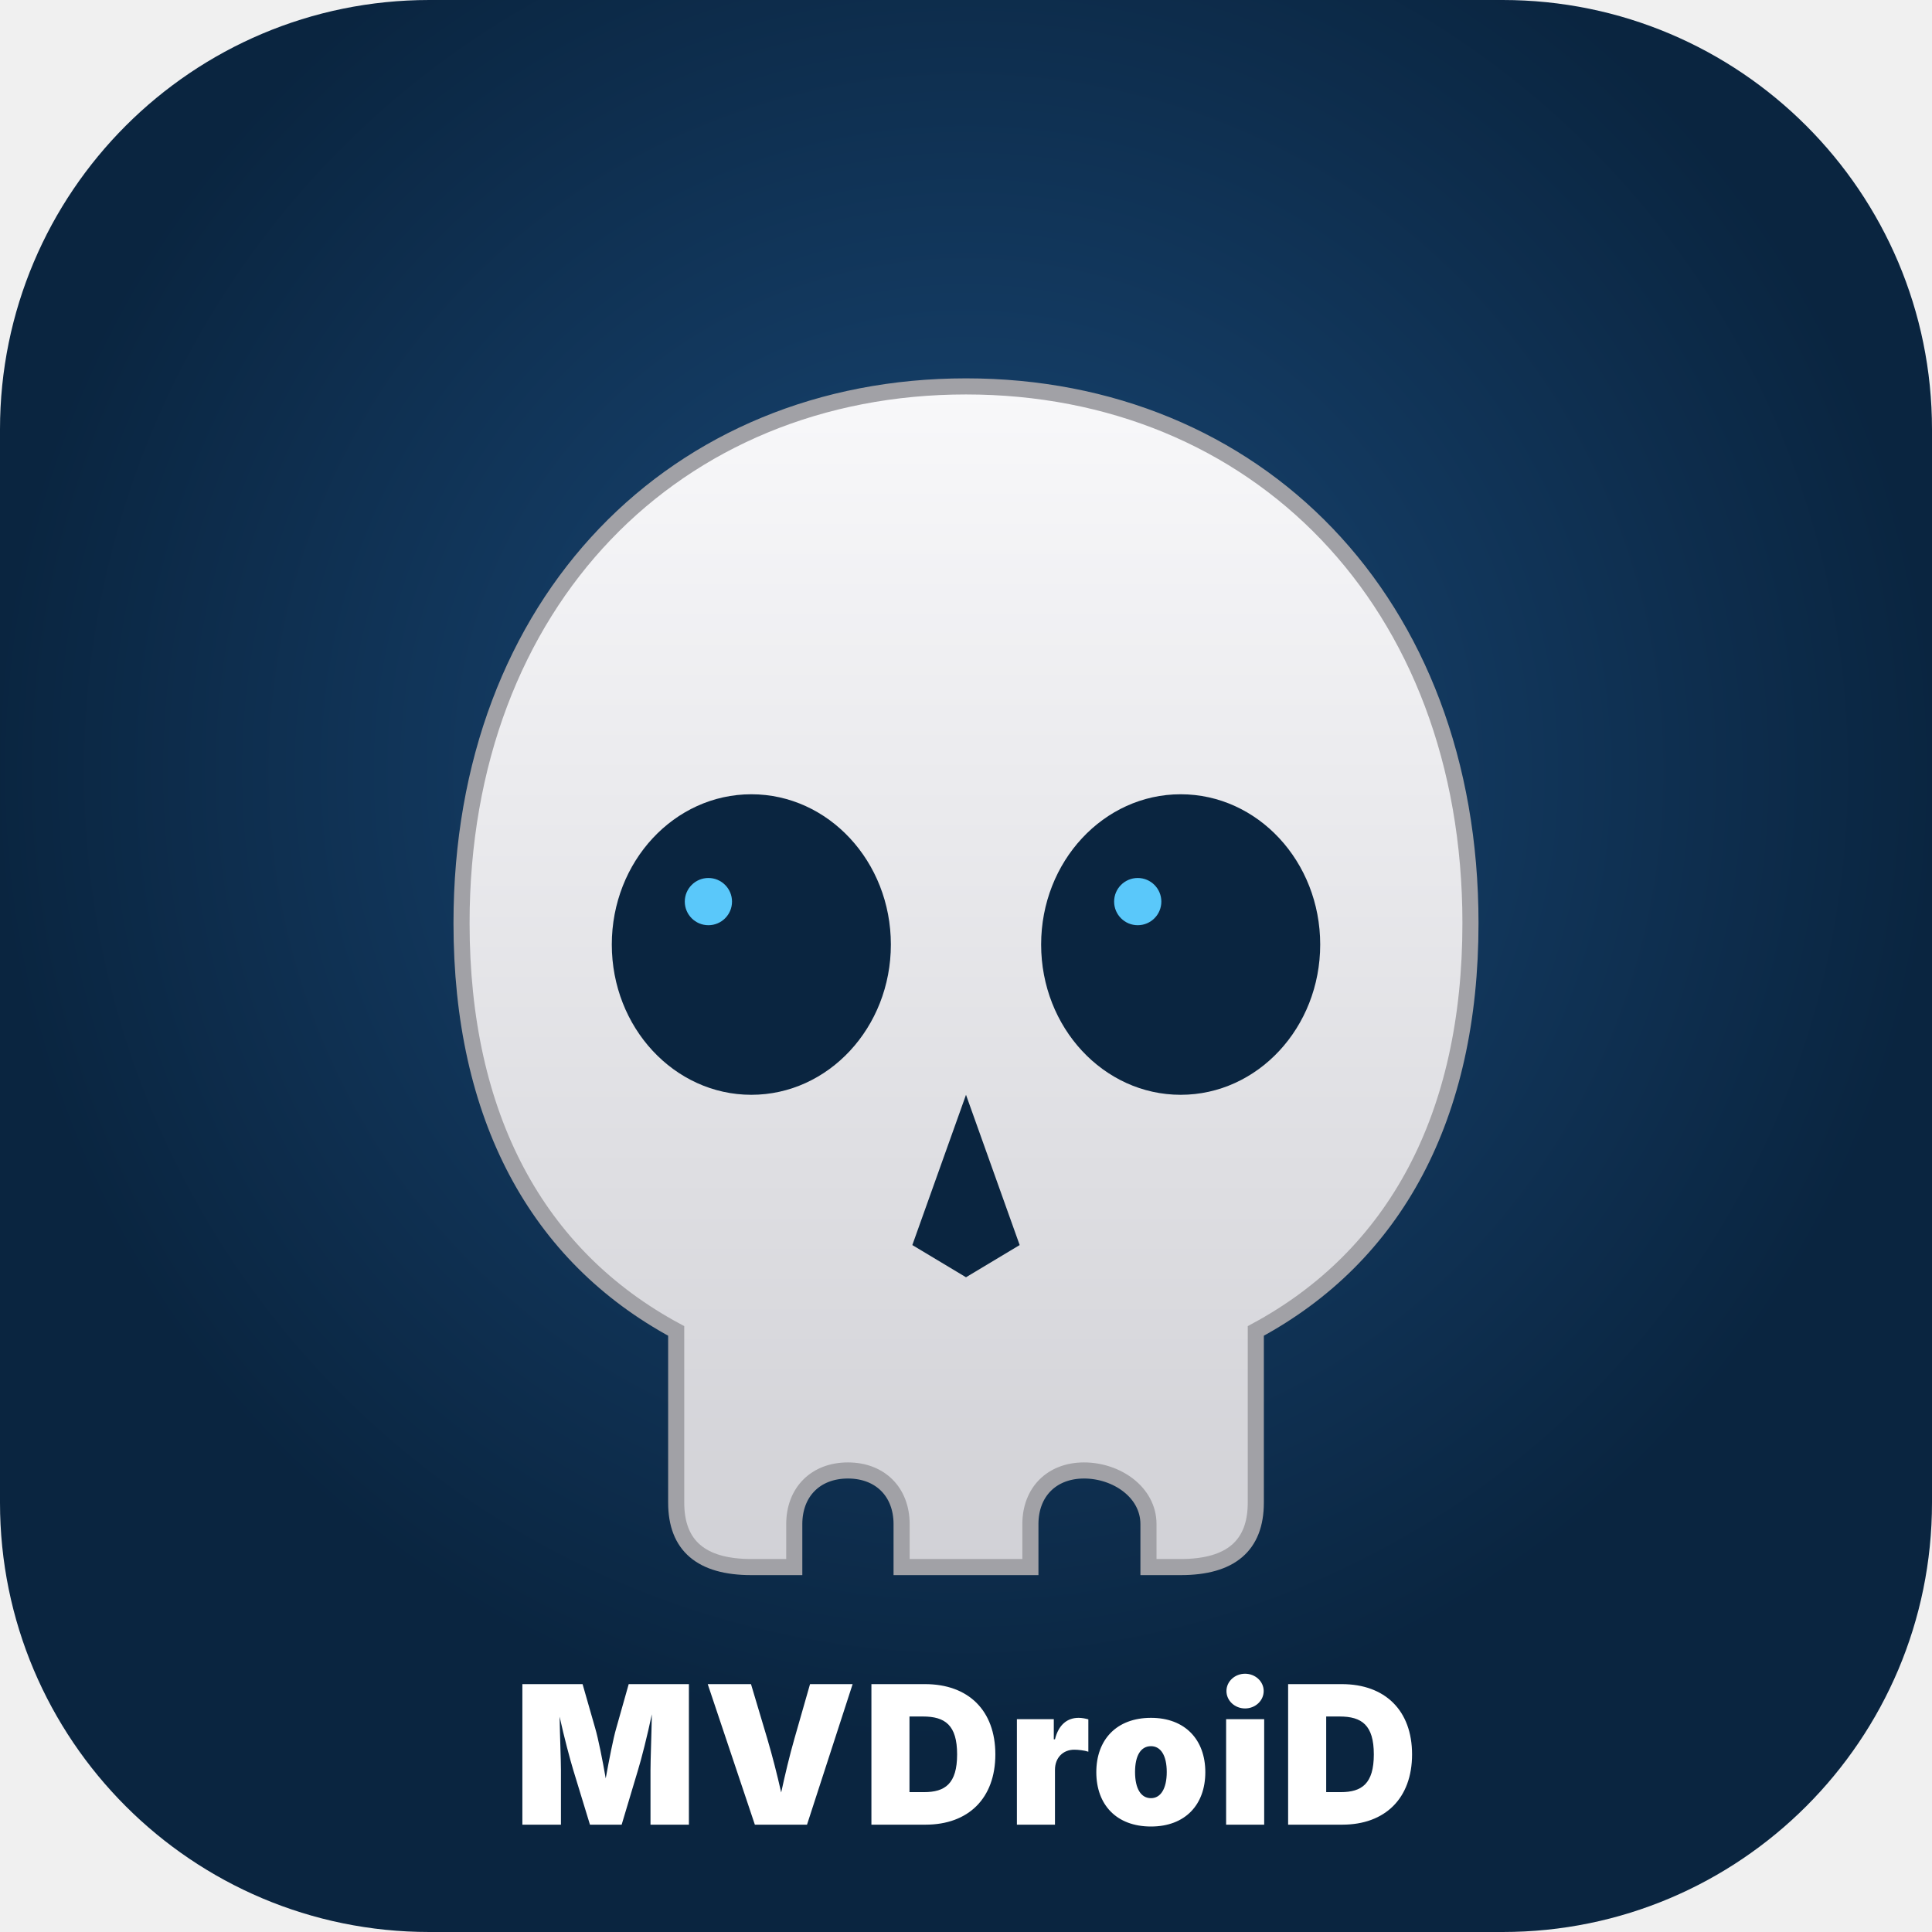
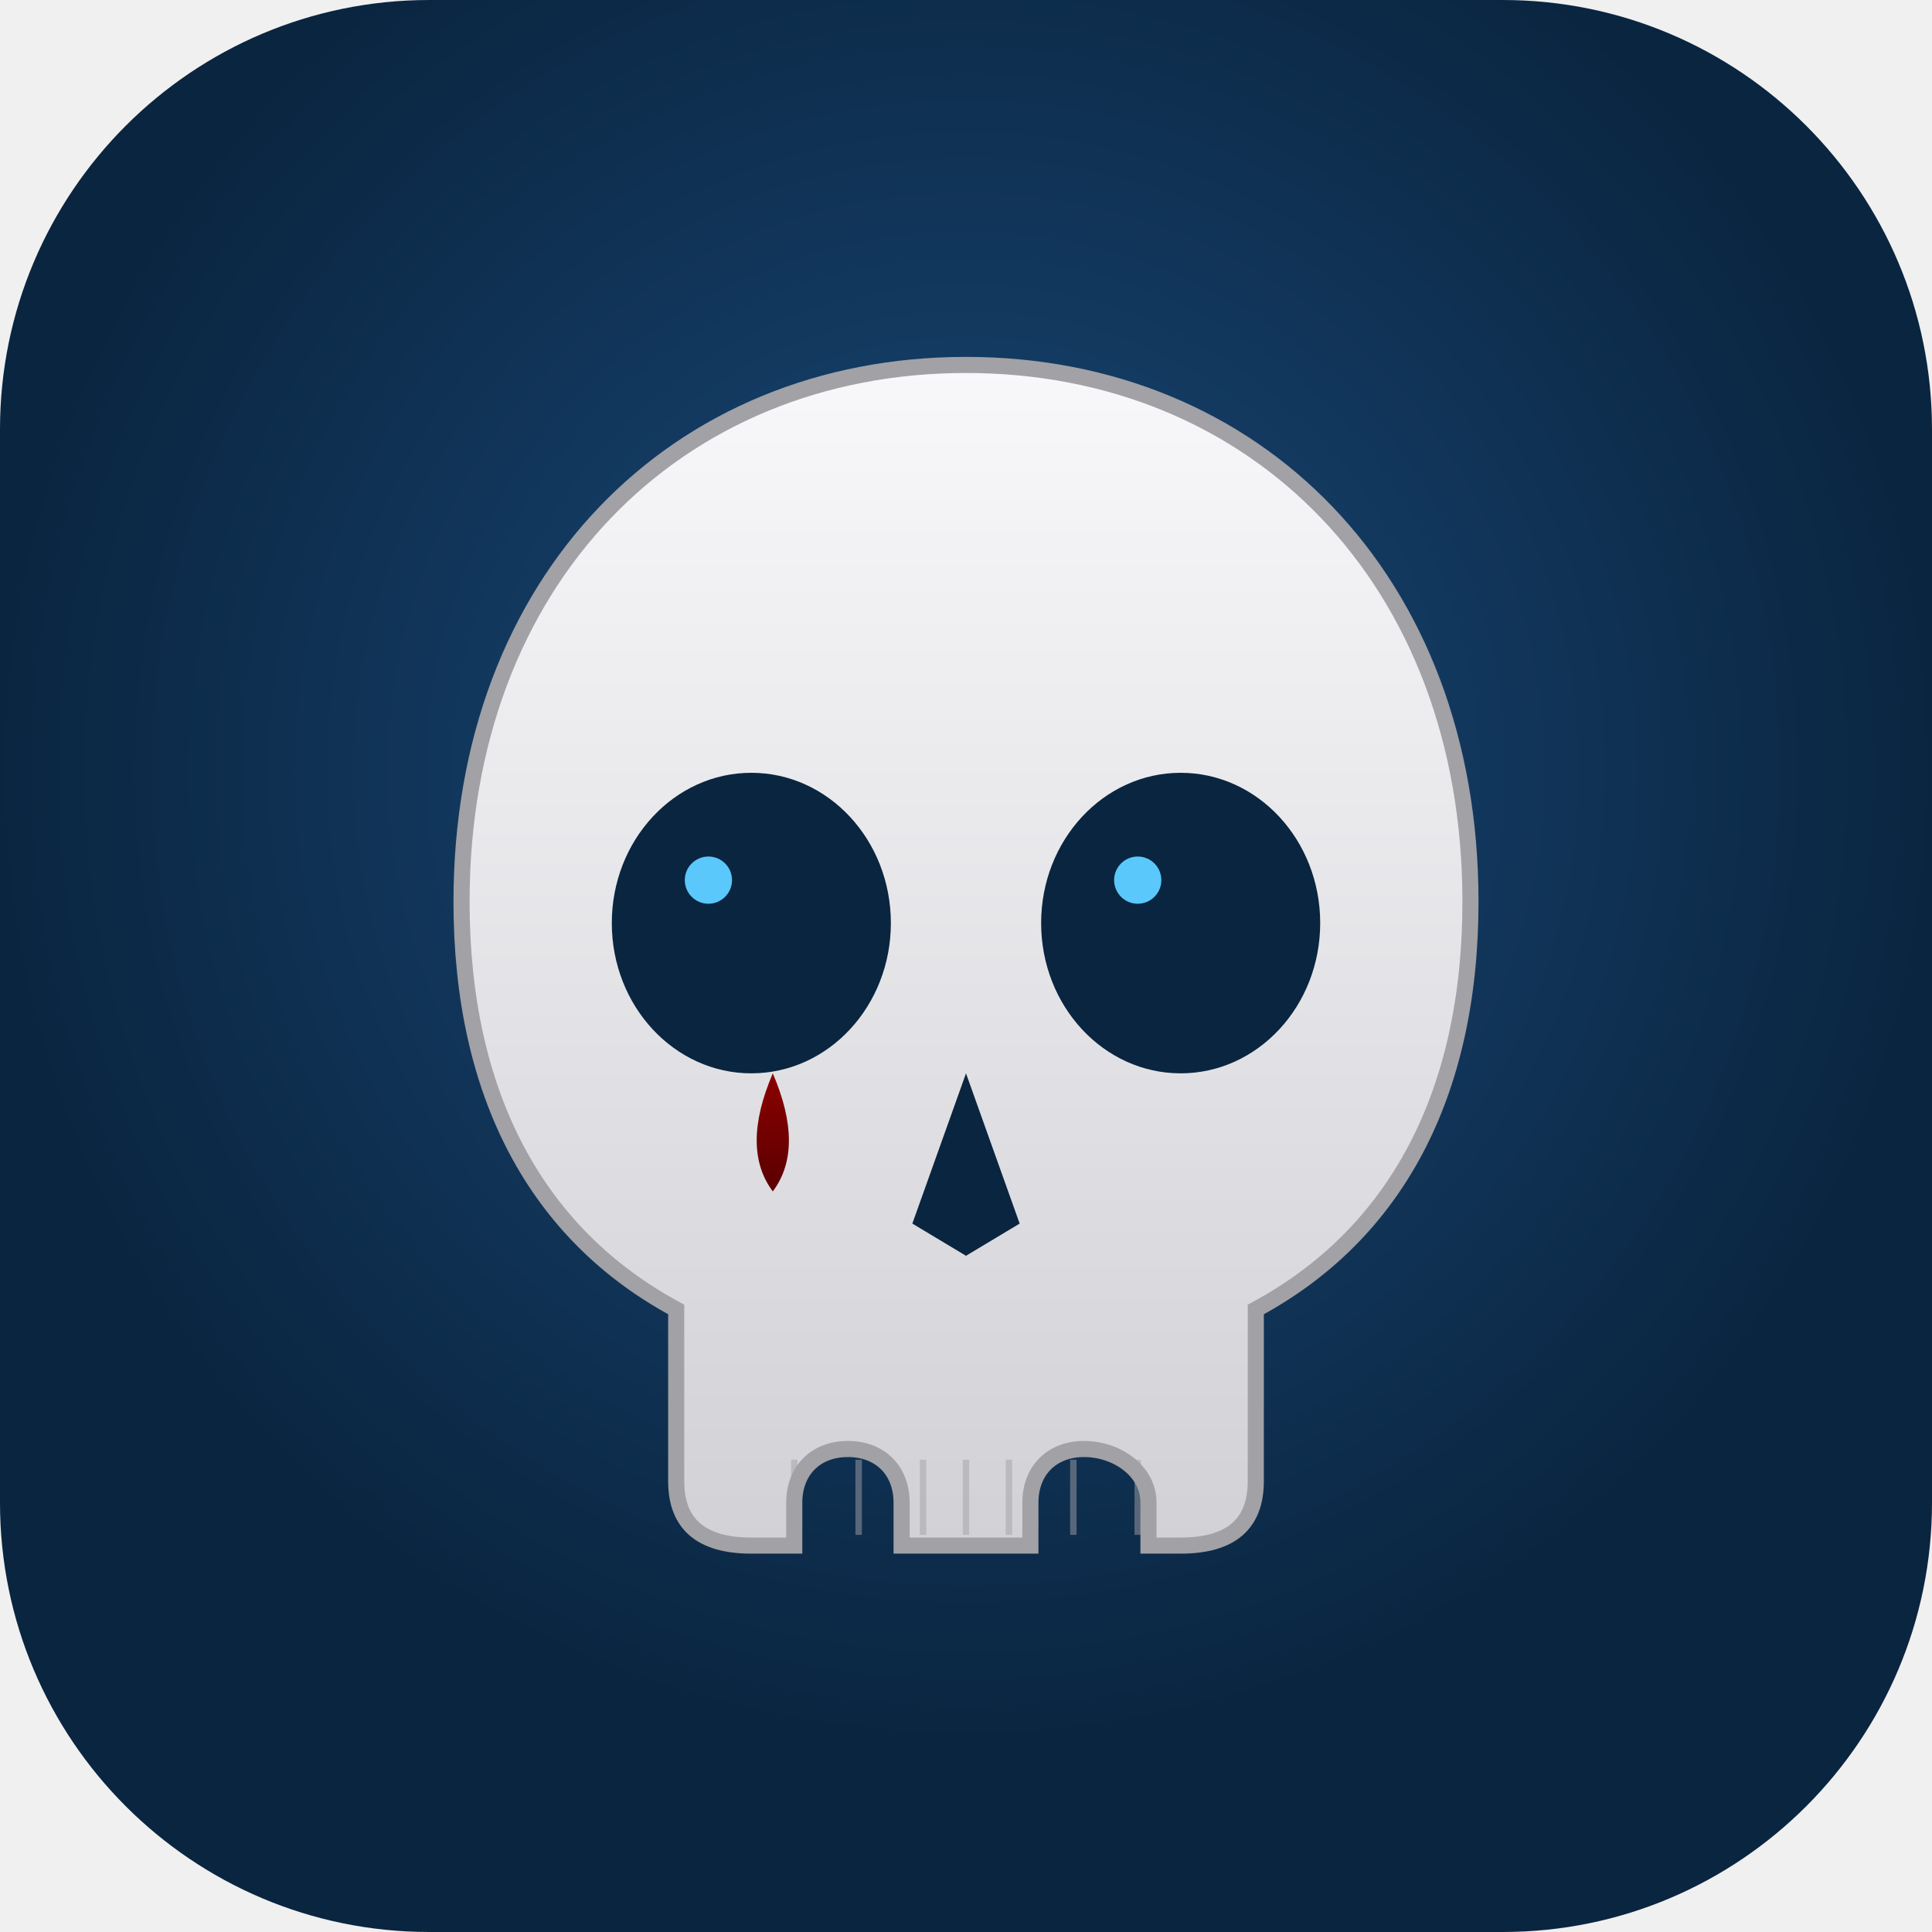
<svg xmlns="http://www.w3.org/2000/svg" viewBox="0 0 180 180">
  <defs>
    <radialGradient id="bg1" cx="50%" cy="40%">
      <stop offset="0%" stop-color="#1a4a7a" />
      <stop offset="100%" stop-color="#0a2540" />
    </radialGradient>
    <linearGradient id="sk1" x1="0%" y1="0%" x2="0%" y2="100%">
      <stop offset="0%" stop-color="#f8f8fa" />
      <stop offset="100%" stop-color="#d1d1d6" />
    </linearGradient>
+     <linearGradient id="bloodG" x1="0%" y1="0%" x2="0%" y2="100%">
+       <stop offset="0%" stop-color="#8b0000" />
+       <stop offset="100%" stop-color="#5a0000" />
+     </linearGradient>
  </defs>
  <rect width="180" height="180" rx="40" fill="url(#bg1)" />
-   <path d="M90 36 C63 36 43 56 43 86 C43 104 50 117 63 124 L63 140 Q63 146 70 146 L74 146 L74 142 C74 139 76 137 79 137 C82 137 84 139 84 142 L84 146 L96 146 L96 142 C96 139 98 137 101 137 C104 137 107 139 107 142 L107 146 L110 146 Q117 146 117 140 L117 124 C130 117 137 104 137 86 C137 56 117 36 90 36 Z" fill="url(#sk1)" stroke="#a1a1a6" stroke-width="1.5" />
-   <ellipse cx="70" cy="88" rx="13" ry="14" fill="#0a2540" />
-   <ellipse cx="110" cy="88" rx="13" ry="14" fill="#0a2540" />
-   <circle cx="66" cy="84" r="2.2" fill="#5ac8fa" />
-   <circle cx="106" cy="84" r="2.2" fill="#5ac8fa" />
-   <path d="M90 102 L85 116 L90 119 L95 116 Z" fill="#0a2540" />
-   <text x="90" y="170" text-anchor="middle" font-size="18" font-family="-apple-system,sans-serif" font-weight="900" fill="#fff" letter-spacing="0.5">MVDroiD</text>
+   <g transform="translate(0, -2)">
+     <path d="M90 36 C63 36 43 56 43 86 C43 104 50 117 63 124 L63 140 Q63 146 70 146 L74 146 L74 142 C74 139 76 137 79 137 C82 137 84 139 84 142 L84 146 L96 146 L96 142 C96 139 98 137 101 137 C104 137 107 139 107 142 L107 146 L110 146 Q117 146 117 140 L117 124 C130 117 137 104 137 86 C137 56 117 36 90 36 Z" fill="url(#sk1)" stroke="#a1a1a6" stroke-width="1.5" />
+     <ellipse cx="70" cy="88" rx="13" ry="14" fill="#0a2540" />
+     <ellipse cx="110" cy="88" rx="13" ry="14" fill="#0a2540" />
+     <circle cx="66" cy="84" r="2.2" fill="#5ac8fa" />
+     <circle cx="106" cy="84" r="2.2" fill="#5ac8fa" />
+     <path d="M90 102 L85 116 L90 119 L95 116 Z" fill="#0a2540" />
+     <path d="M74 138 L74 145 M80 138 L80 145 M86 138 L86 145 M90 138 L90 145 M94 138 L94 145 M100 138 L100 145 M106 138 L106 145" stroke="#a1a1a6" stroke-width="0.6" opacity="0.5" />
+     <path d="M72 102 Q69 109 72 113 Q75 109 72 102 Z" fill="url(#bloodG)" />
+   </g>
</svg>
